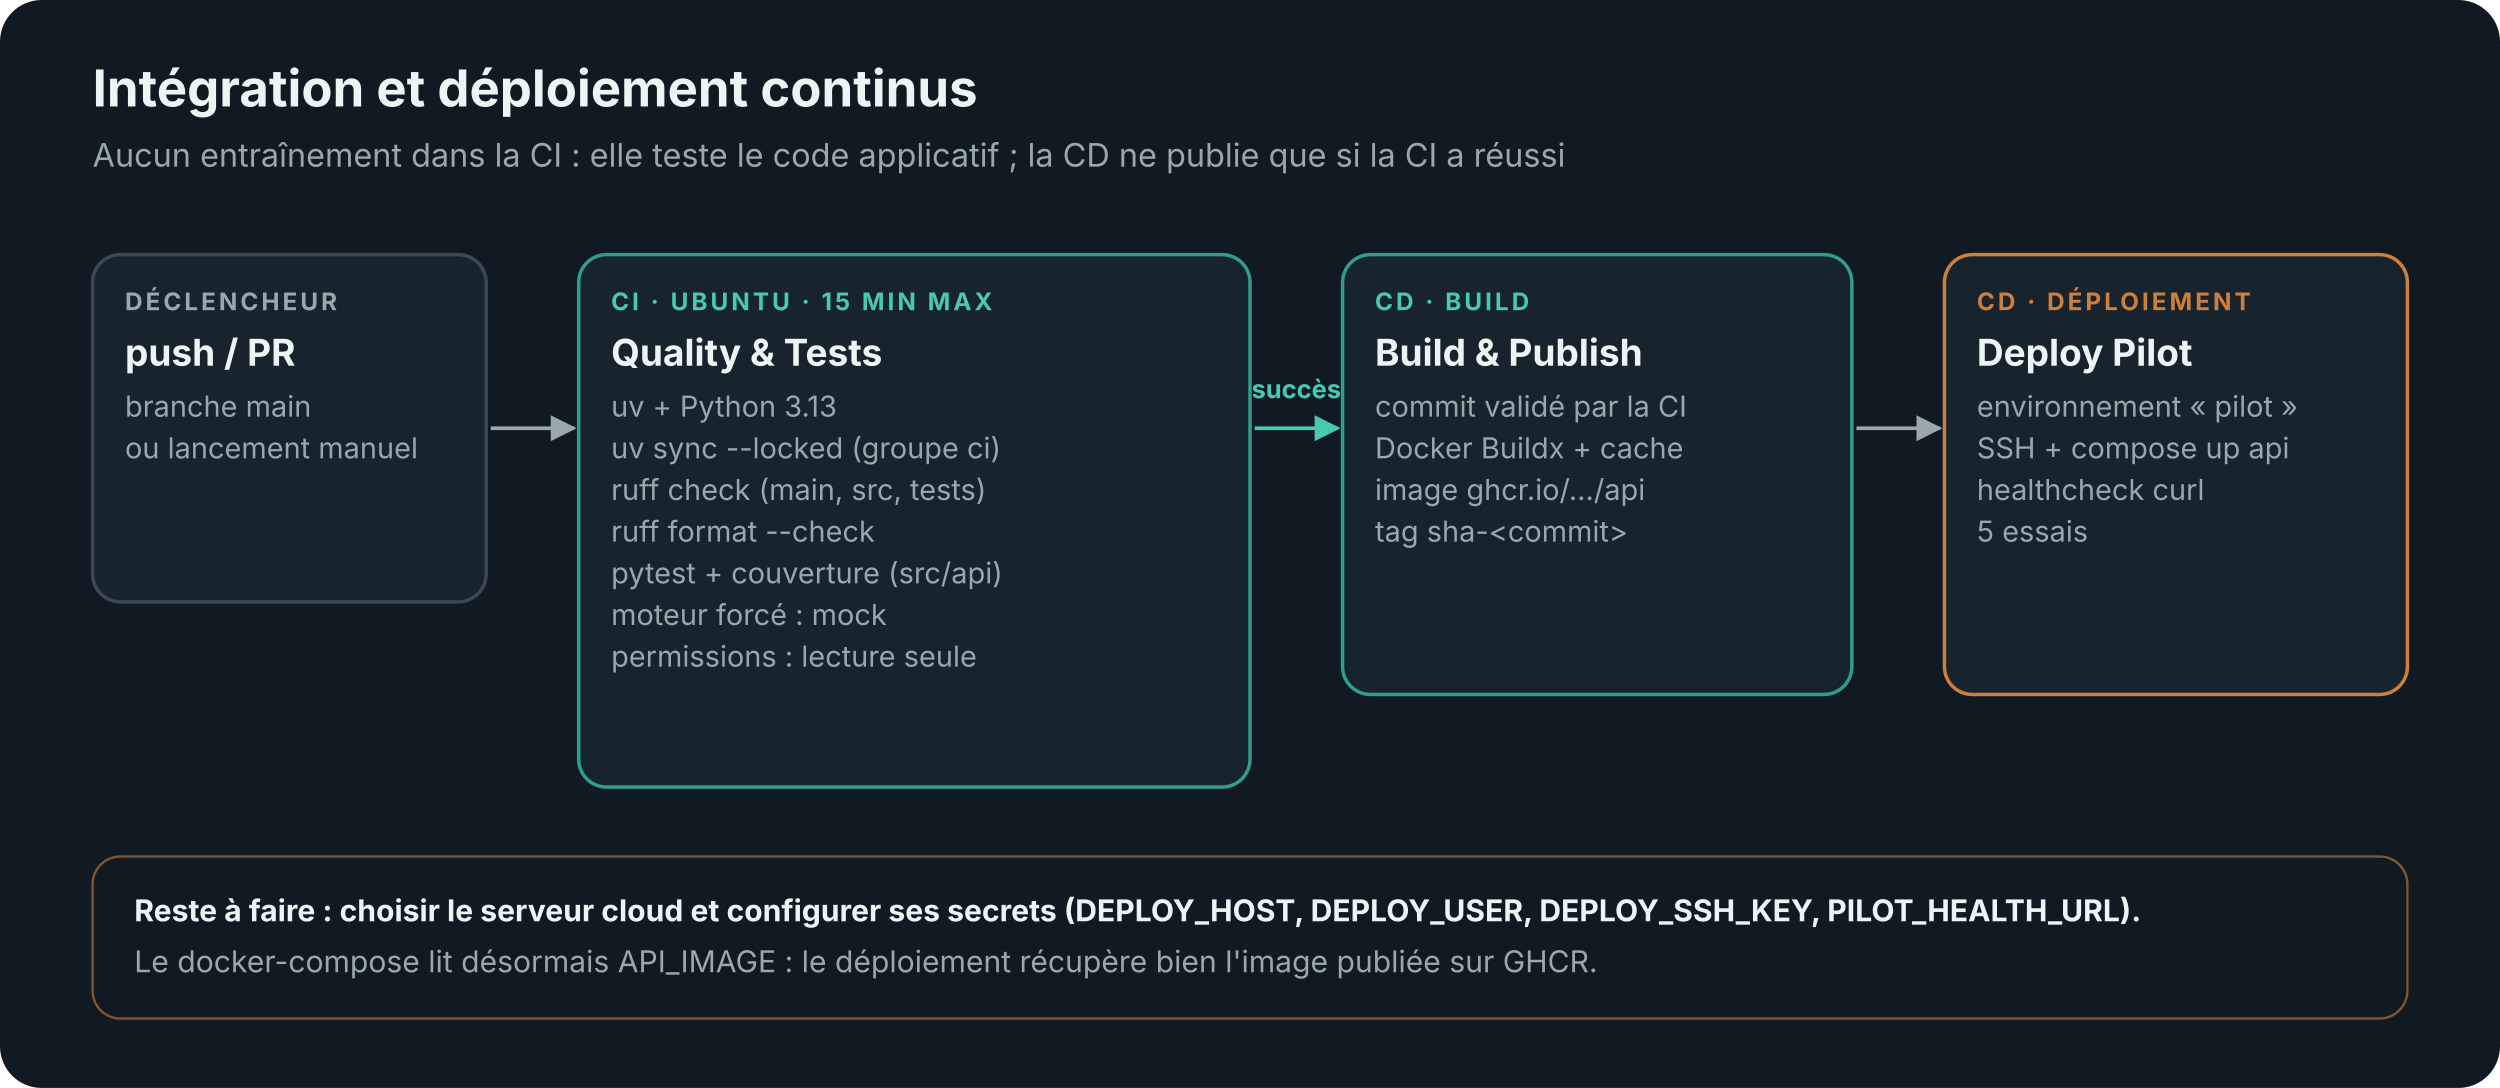
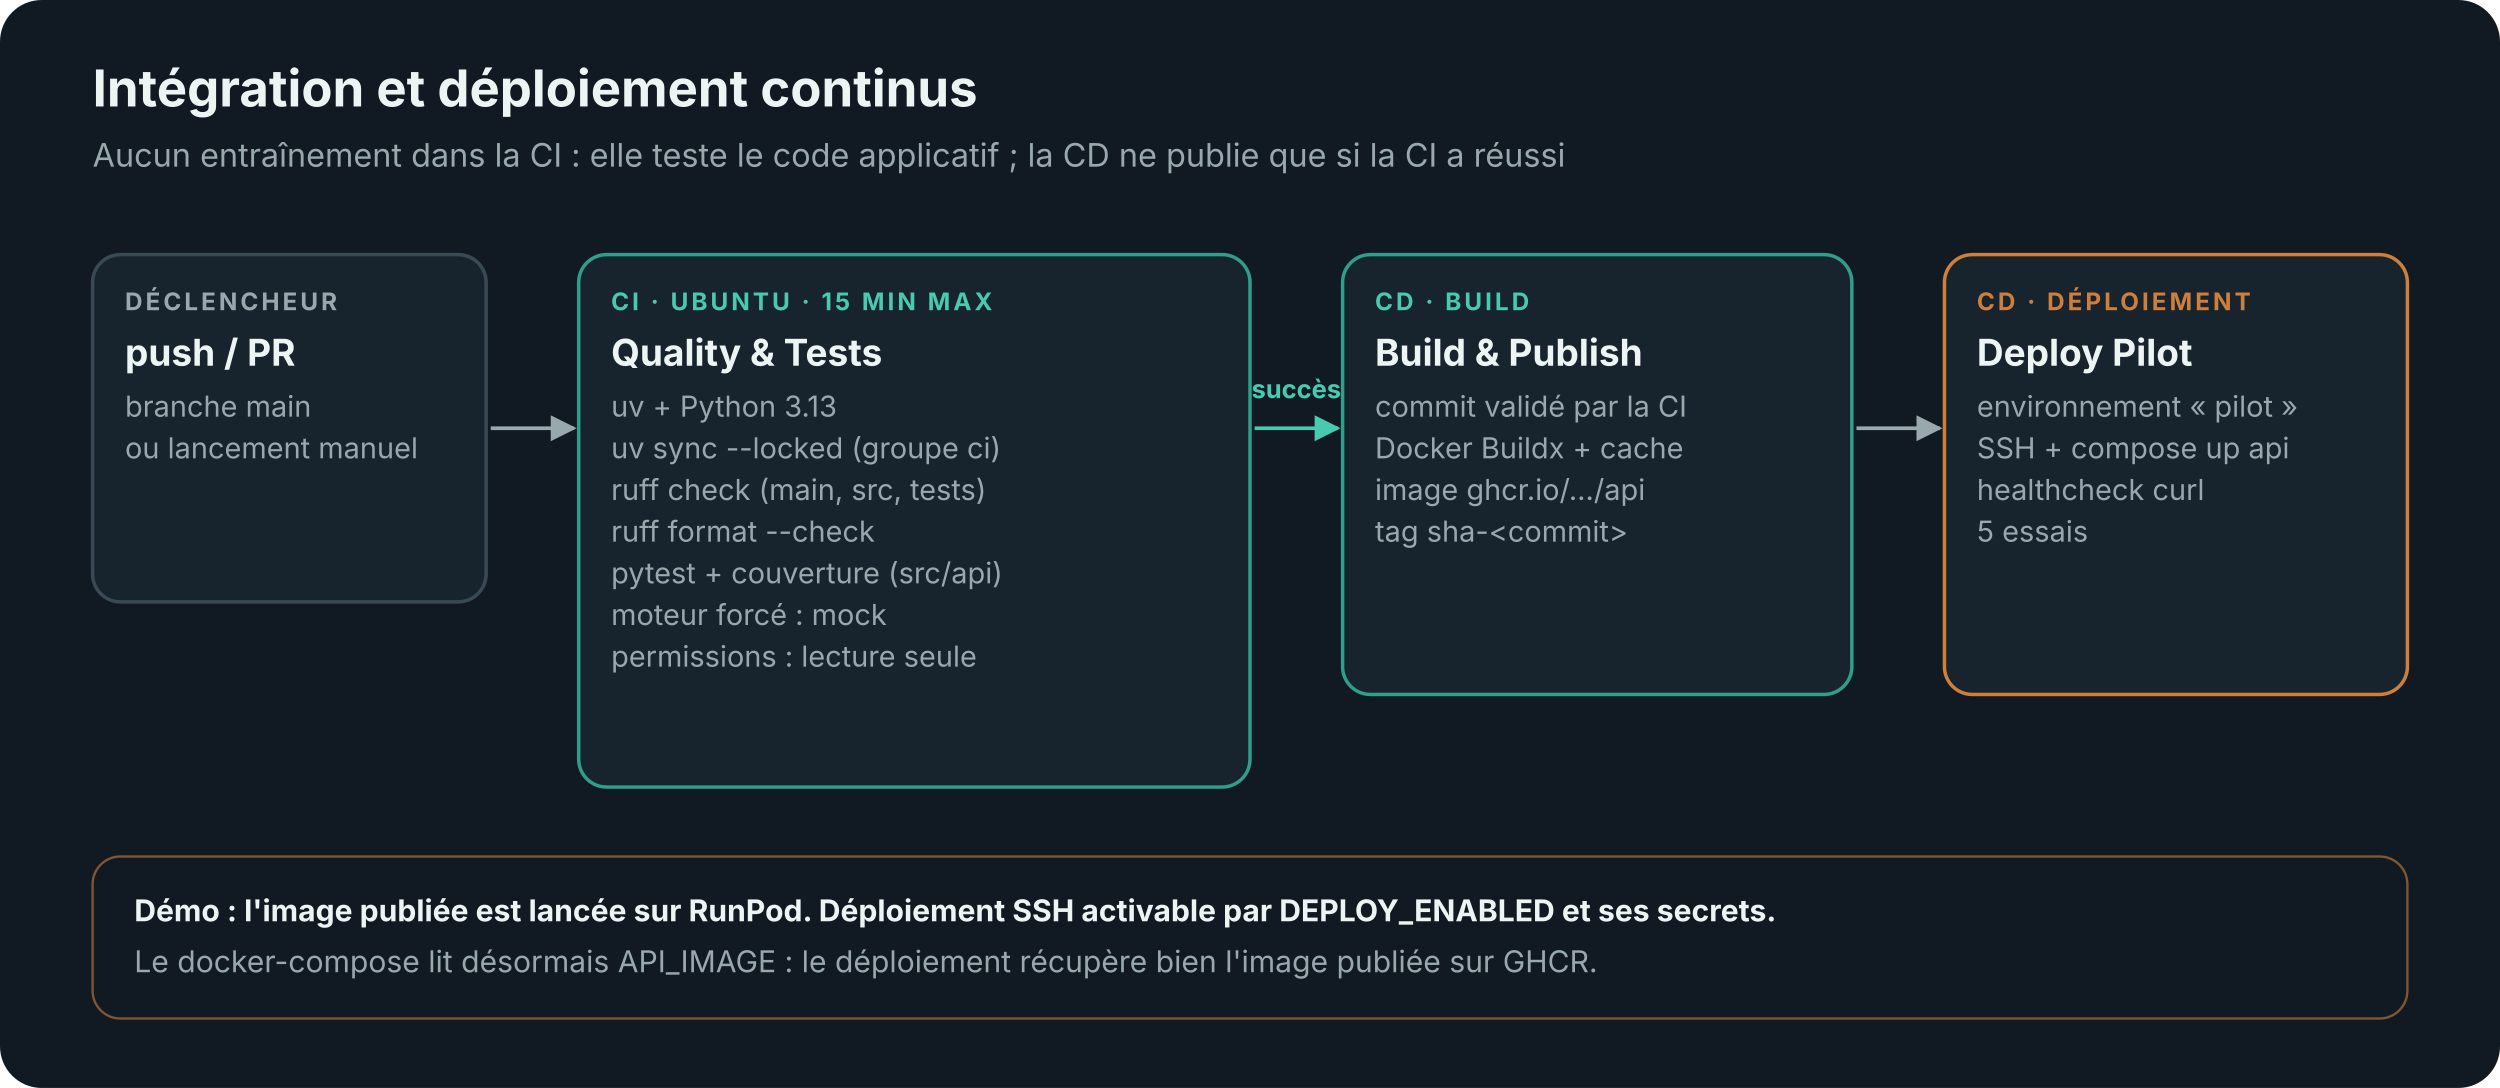
<svg xmlns="http://www.w3.org/2000/svg" viewBox="0 0 1080 470" role="img" aria-label="Chaîne CI/CD GitHub Actions">
  <rect width="1080" height="470" rx="18" fill="#111a22" />
  <text x="40.0" y="46.0" fill="#edf4f4" font-size="22" font-family="Inter, 'Segoe UI', Arial, sans-serif" text-anchor="start" font-weight="700">Intégration et déploiement continus</text>
  <text x="40.0" y="72.0" fill="#98a8ad" font-size="14" font-family="Inter, 'Segoe UI', Arial, sans-serif" text-anchor="start" font-weight="normal">Aucun entraînement dans la CI : elle teste le code applicatif ; la CD ne publie que si la CI a réussi</text>
  <defs>
    <marker id="arr" viewBox="0 0 10 10" refX="9" refY="5" markerWidth="7" markerHeight="7" orient="auto-start-reverse">
      <path d="M0,0 L10,5 L0,10 z" fill="#98a8ad" />
    </marker>
    <marker id="arrA" viewBox="0 0 10 10" refX="9" refY="5" markerWidth="7" markerHeight="7" orient="auto-start-reverse">
      <path d="M0,0 L10,5 L0,10 z" fill="#48c9b0" />
    </marker>
    <pattern id="hatch" width="7" height="7" patternUnits="userSpaceOnUse" patternTransform="rotate(45)">
      <rect width="7" height="7" fill="#2f9e8a" opacity="0.35" />
      <line x1="0" y1="0" x2="0" y2="7" stroke="#2f9e8a" stroke-width="3" />
    </pattern>
  </defs>
  <rect x="40" y="110" width="170" height="150" rx="12" fill="#17232d" stroke="#3a4a54" stroke-width="1.5" />
  <text x="54.0" y="134.0" fill="#98a8ad" font-size="10.5" font-family="Inter, 'Segoe UI', Arial, sans-serif" text-anchor="start" font-weight="700" letter-spacing="1.3">DÉCLENCHEUR</text>
  <text x="54.0" y="158.0" fill="#edf4f4" font-size="16" font-family="Inter, 'Segoe UI', Arial, sans-serif" text-anchor="start" font-weight="700">push / PR</text>
  <text x="54.0" y="180.0" fill="#98a8ad" font-size="12.5" font-family="Inter, 'Segoe UI', Arial, sans-serif" text-anchor="start" font-weight="normal">branche main</text>
  <text x="54.0" y="198.0" fill="#98a8ad" font-size="12.5" font-family="Inter, 'Segoe UI', Arial, sans-serif" text-anchor="start" font-weight="normal">ou lancement manuel</text>
  <line x1="212" y1="185" x2="248" y2="185" stroke="#98a8ad" stroke-width="1.6" marker-end="url(#arr)" />
  <rect x="250" y="110" width="290" height="230" rx="12" fill="#17232d" stroke="#2f9e8a" stroke-width="1.5" />
  <text x="264.0" y="134.0" fill="#48c9b0" font-size="10.5" font-family="Inter, 'Segoe UI', Arial, sans-serif" text-anchor="start" font-weight="700" letter-spacing="1.3">CI · UBUNTU · 15 MIN MAX</text>
  <text x="264.0" y="158.0" fill="#edf4f4" font-size="16" font-family="Inter, 'Segoe UI', Arial, sans-serif" text-anchor="start" font-weight="700">Quality &amp; Tests</text>
  <text x="264.0" y="180.0" fill="#98a8ad" font-size="12.5" font-family="Inter, 'Segoe UI', Arial, sans-serif" text-anchor="start" font-weight="normal">uv + Python 3.13</text>
  <text x="264.0" y="198.0" fill="#98a8ad" font-size="12.5" font-family="Inter, 'Segoe UI', Arial, sans-serif" text-anchor="start" font-weight="normal">uv sync --locked (groupe ci)</text>
  <text x="264.0" y="216.0" fill="#98a8ad" font-size="12.5" font-family="Inter, 'Segoe UI', Arial, sans-serif" text-anchor="start" font-weight="normal">ruff check (main, src, tests)</text>
  <text x="264.0" y="234.0" fill="#98a8ad" font-size="12.5" font-family="Inter, 'Segoe UI', Arial, sans-serif" text-anchor="start" font-weight="normal">ruff format --check</text>
  <text x="264.0" y="252.0" fill="#98a8ad" font-size="12.5" font-family="Inter, 'Segoe UI', Arial, sans-serif" text-anchor="start" font-weight="normal">pytest + couverture (src/api)</text>
  <text x="264.0" y="270.0" fill="#98a8ad" font-size="12.5" font-family="Inter, 'Segoe UI', Arial, sans-serif" text-anchor="start" font-weight="normal">moteur forcé : mock</text>
  <text x="264.0" y="288.0" fill="#98a8ad" font-size="12.5" font-family="Inter, 'Segoe UI', Arial, sans-serif" text-anchor="start" font-weight="normal">permissions : lecture seule</text>
  <line x1="542" y1="185" x2="578" y2="185" stroke="#48c9b0" stroke-width="1.6" marker-end="url(#arrA)" />
  <text x="560.0" y="172.0" fill="#48c9b0" font-size="11" font-family="Inter, 'Segoe UI', Arial, sans-serif" text-anchor="middle" font-weight="700">succès</text>
  <rect x="580" y="110" width="220" height="190" rx="12" fill="#17232d" stroke="#2f9e8a" stroke-width="1.5" />
  <text x="594.0" y="134.0" fill="#48c9b0" font-size="10.5" font-family="Inter, 'Segoe UI', Arial, sans-serif" text-anchor="start" font-weight="700" letter-spacing="1.3">CD · BUILD</text>
  <text x="594.0" y="158.0" fill="#edf4f4" font-size="16" font-family="Inter, 'Segoe UI', Arial, sans-serif" text-anchor="start" font-weight="700">Build &amp; Publish</text>
  <text x="594.0" y="180.0" fill="#98a8ad" font-size="12.5" font-family="Inter, 'Segoe UI', Arial, sans-serif" text-anchor="start" font-weight="normal">commit validé par la CI</text>
  <text x="594.0" y="198.0" fill="#98a8ad" font-size="12.5" font-family="Inter, 'Segoe UI', Arial, sans-serif" text-anchor="start" font-weight="normal">Docker Buildx + cache</text>
  <text x="594.0" y="216.0" fill="#98a8ad" font-size="12.5" font-family="Inter, 'Segoe UI', Arial, sans-serif" text-anchor="start" font-weight="normal">image ghcr.io/…/api</text>
  <text x="594.0" y="234.0" fill="#98a8ad" font-size="12.5" font-family="Inter, 'Segoe UI', Arial, sans-serif" text-anchor="start" font-weight="normal">tag sha-&lt;commit&gt;</text>
  <line x1="802" y1="185" x2="838" y2="185" stroke="#98a8ad" stroke-width="1.6" marker-end="url(#arr)" />
  <rect x="840" y="110" width="200" height="190" rx="12" fill="#17232d" stroke="#cf7f3c" stroke-width="1.5" />
  <text x="854.0" y="134.0" fill="#cf7f3c" font-size="10.5" font-family="Inter, 'Segoe UI', Arial, sans-serif" text-anchor="start" font-weight="700" letter-spacing="1.3">CD · DÉPLOIEMENT</text>
  <text x="854.0" y="158.0" fill="#edf4f4" font-size="16" font-family="Inter, 'Segoe UI', Arial, sans-serif" text-anchor="start" font-weight="700">Deploy Pilot</text>
  <text x="854.0" y="180.0" fill="#98a8ad" font-size="12.5" font-family="Inter, 'Segoe UI', Arial, sans-serif" text-anchor="start" font-weight="normal">environnement « pilot »</text>
  <text x="854.0" y="198.0" fill="#98a8ad" font-size="12.5" font-family="Inter, 'Segoe UI', Arial, sans-serif" text-anchor="start" font-weight="normal">SSH + compose up api</text>
  <text x="854.0" y="216.0" fill="#98a8ad" font-size="12.5" font-family="Inter, 'Segoe UI', Arial, sans-serif" text-anchor="start" font-weight="normal">healthcheck curl</text>
  <text x="854.0" y="234.0" fill="#98a8ad" font-size="12.5" font-family="Inter, 'Segoe UI', Arial, sans-serif" text-anchor="start" font-weight="normal">5 essais</text>
  <rect x="40" y="370" width="1000" height="70" rx="12" fill="none" stroke="#cf7f3c" stroke-opacity="0.6" />
-   <text x="58.0" y="398.0" fill="#edf4f4" font-size="13" font-family="Inter, 'Segoe UI', Arial, sans-serif" text-anchor="start" font-weight="700">Reste à faire : choisir le serveur cloud et configurer ses secrets (DEPLOY_HOST, DEPLOY_USER, DEPLOY_SSH_KEY, PILOT_HEALTH_URL).</text>
+   <text x="58.0" y="398.0" fill="#edf4f4" font-size="13" font-family="Inter, 'Segoe UI', Arial, sans-serif" text-anchor="start" font-weight="700">Démo : l'image publiée est lancée sur RunPod. Déploiement SSH activable par DEPLOY_ENABLED et ses secrets.</text>
  <text x="58.0" y="420.0" fill="#98a8ad" font-size="13" font-family="Inter, 'Segoe UI', Arial, sans-serif" text-anchor="start" font-weight="normal">Le docker-compose lit désormais API_IMAGE : le déploiement récupère bien l'image publiée sur GHCR.</text>
</svg>
